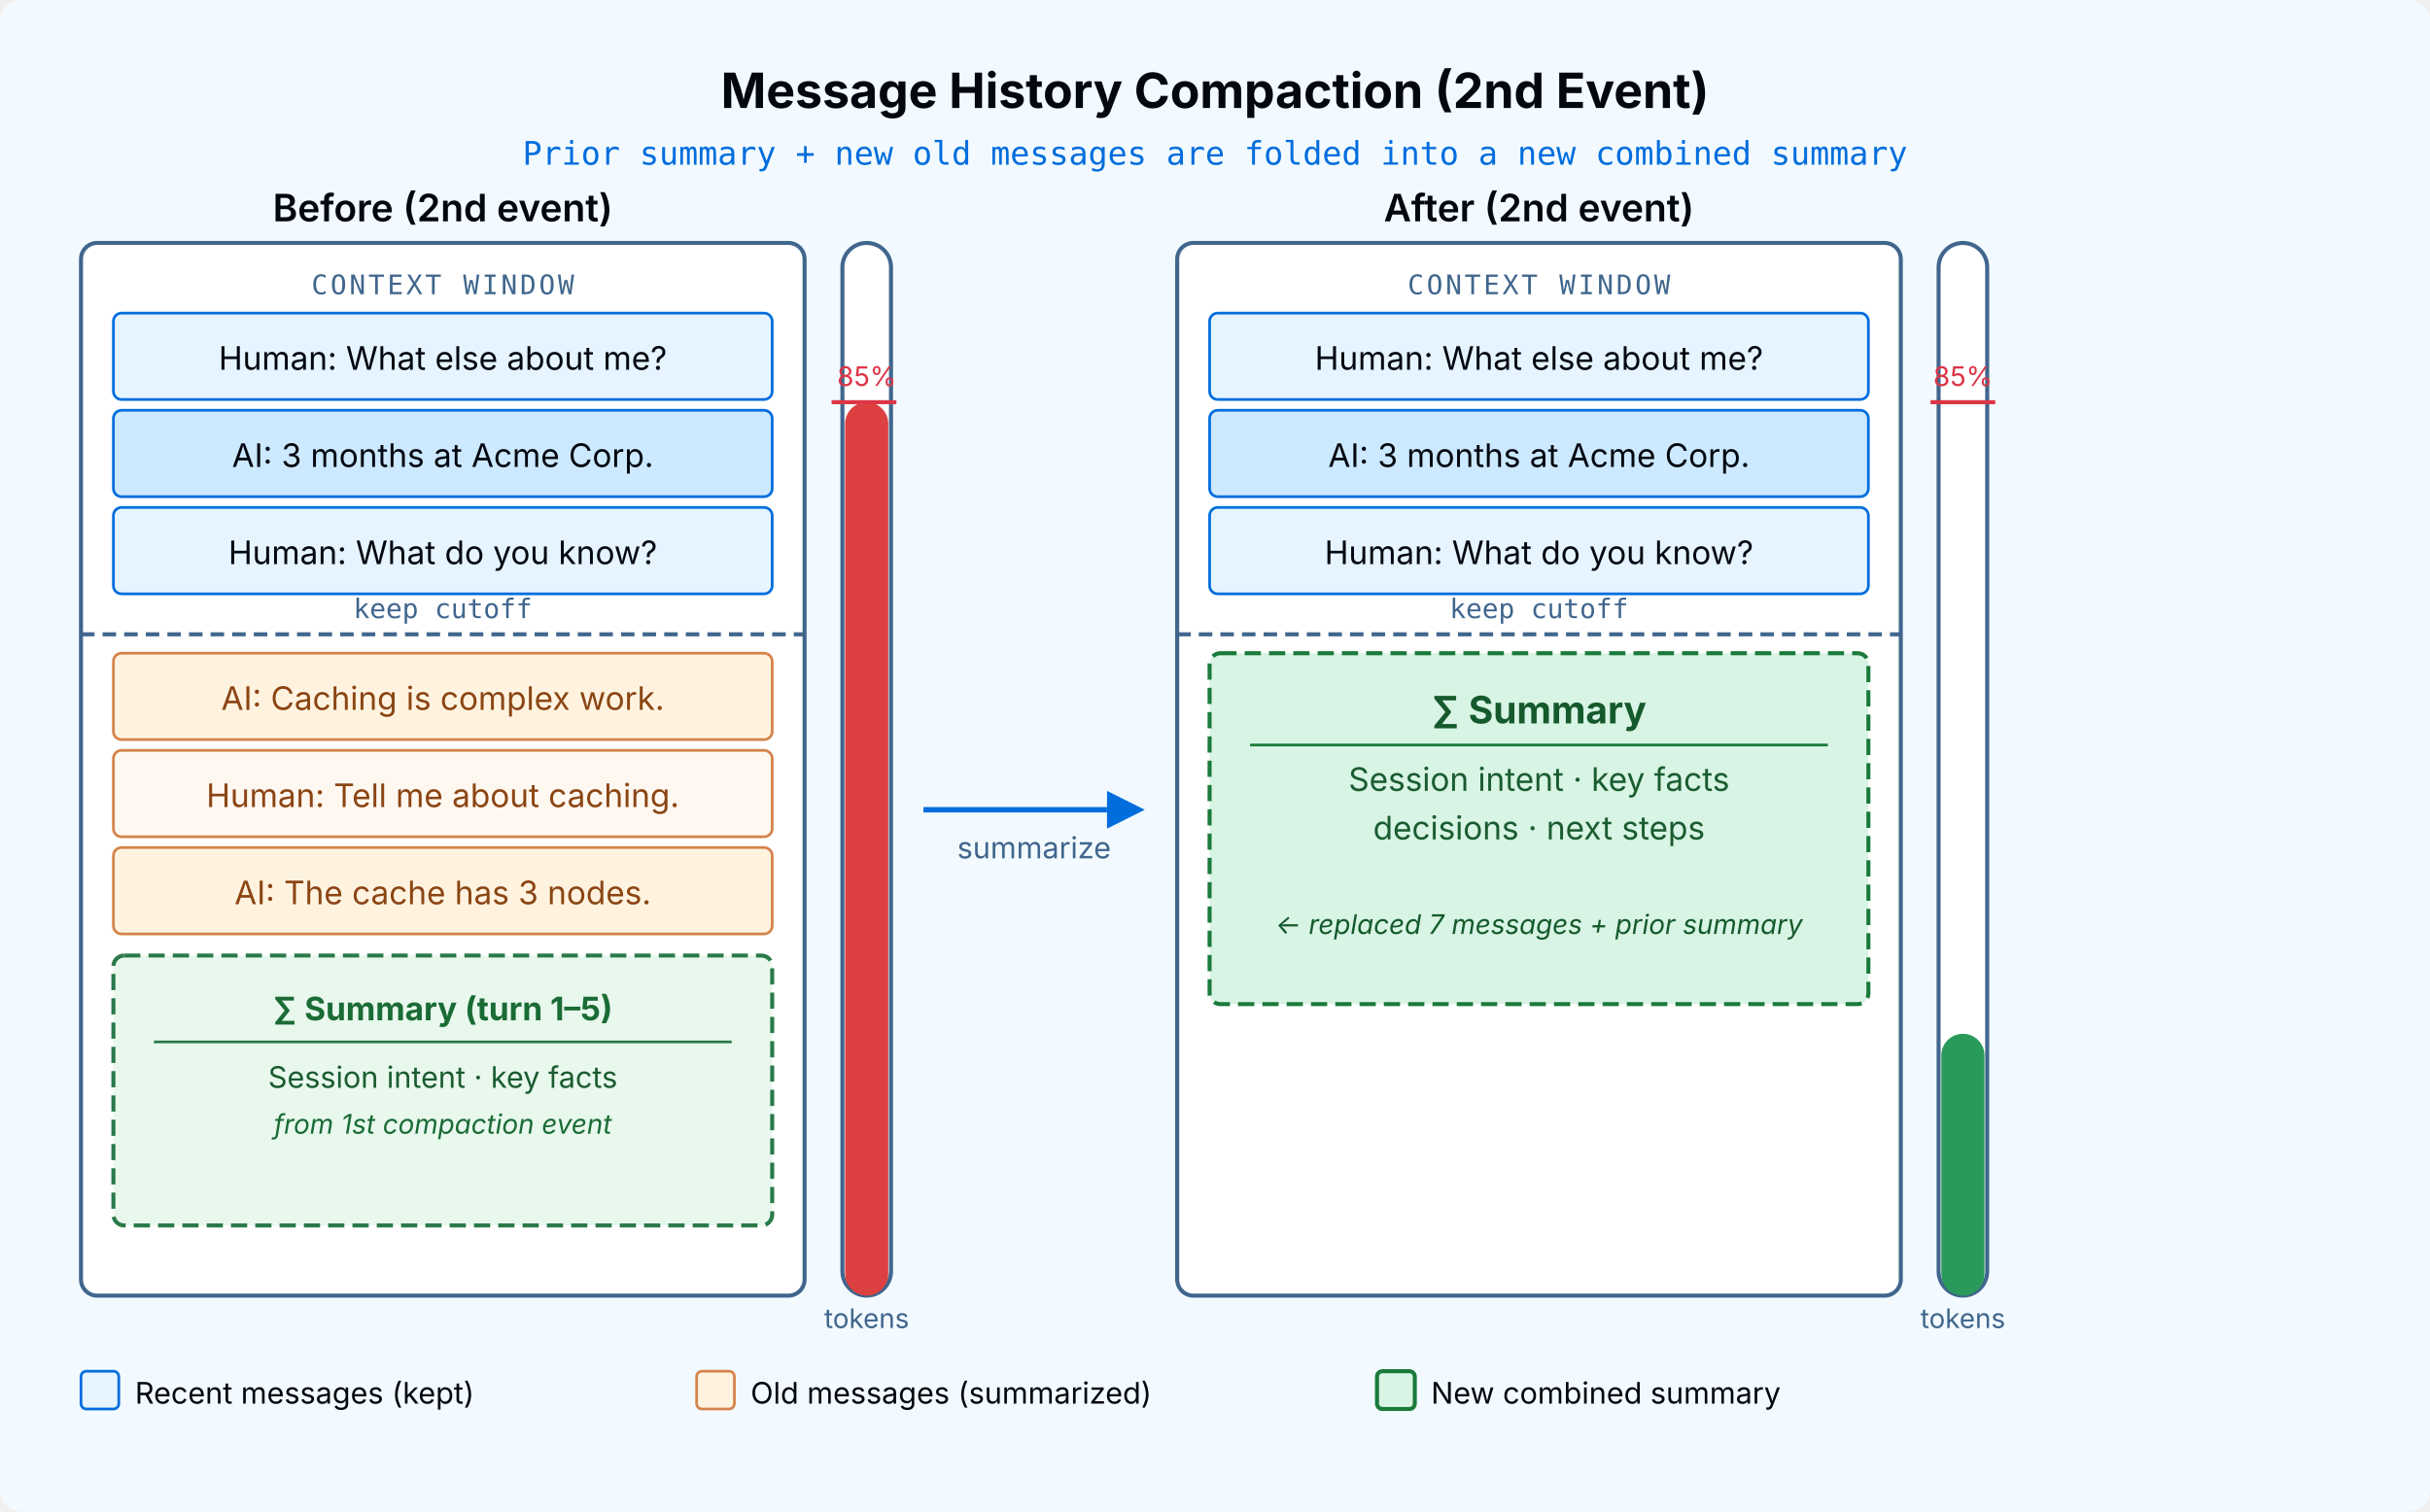
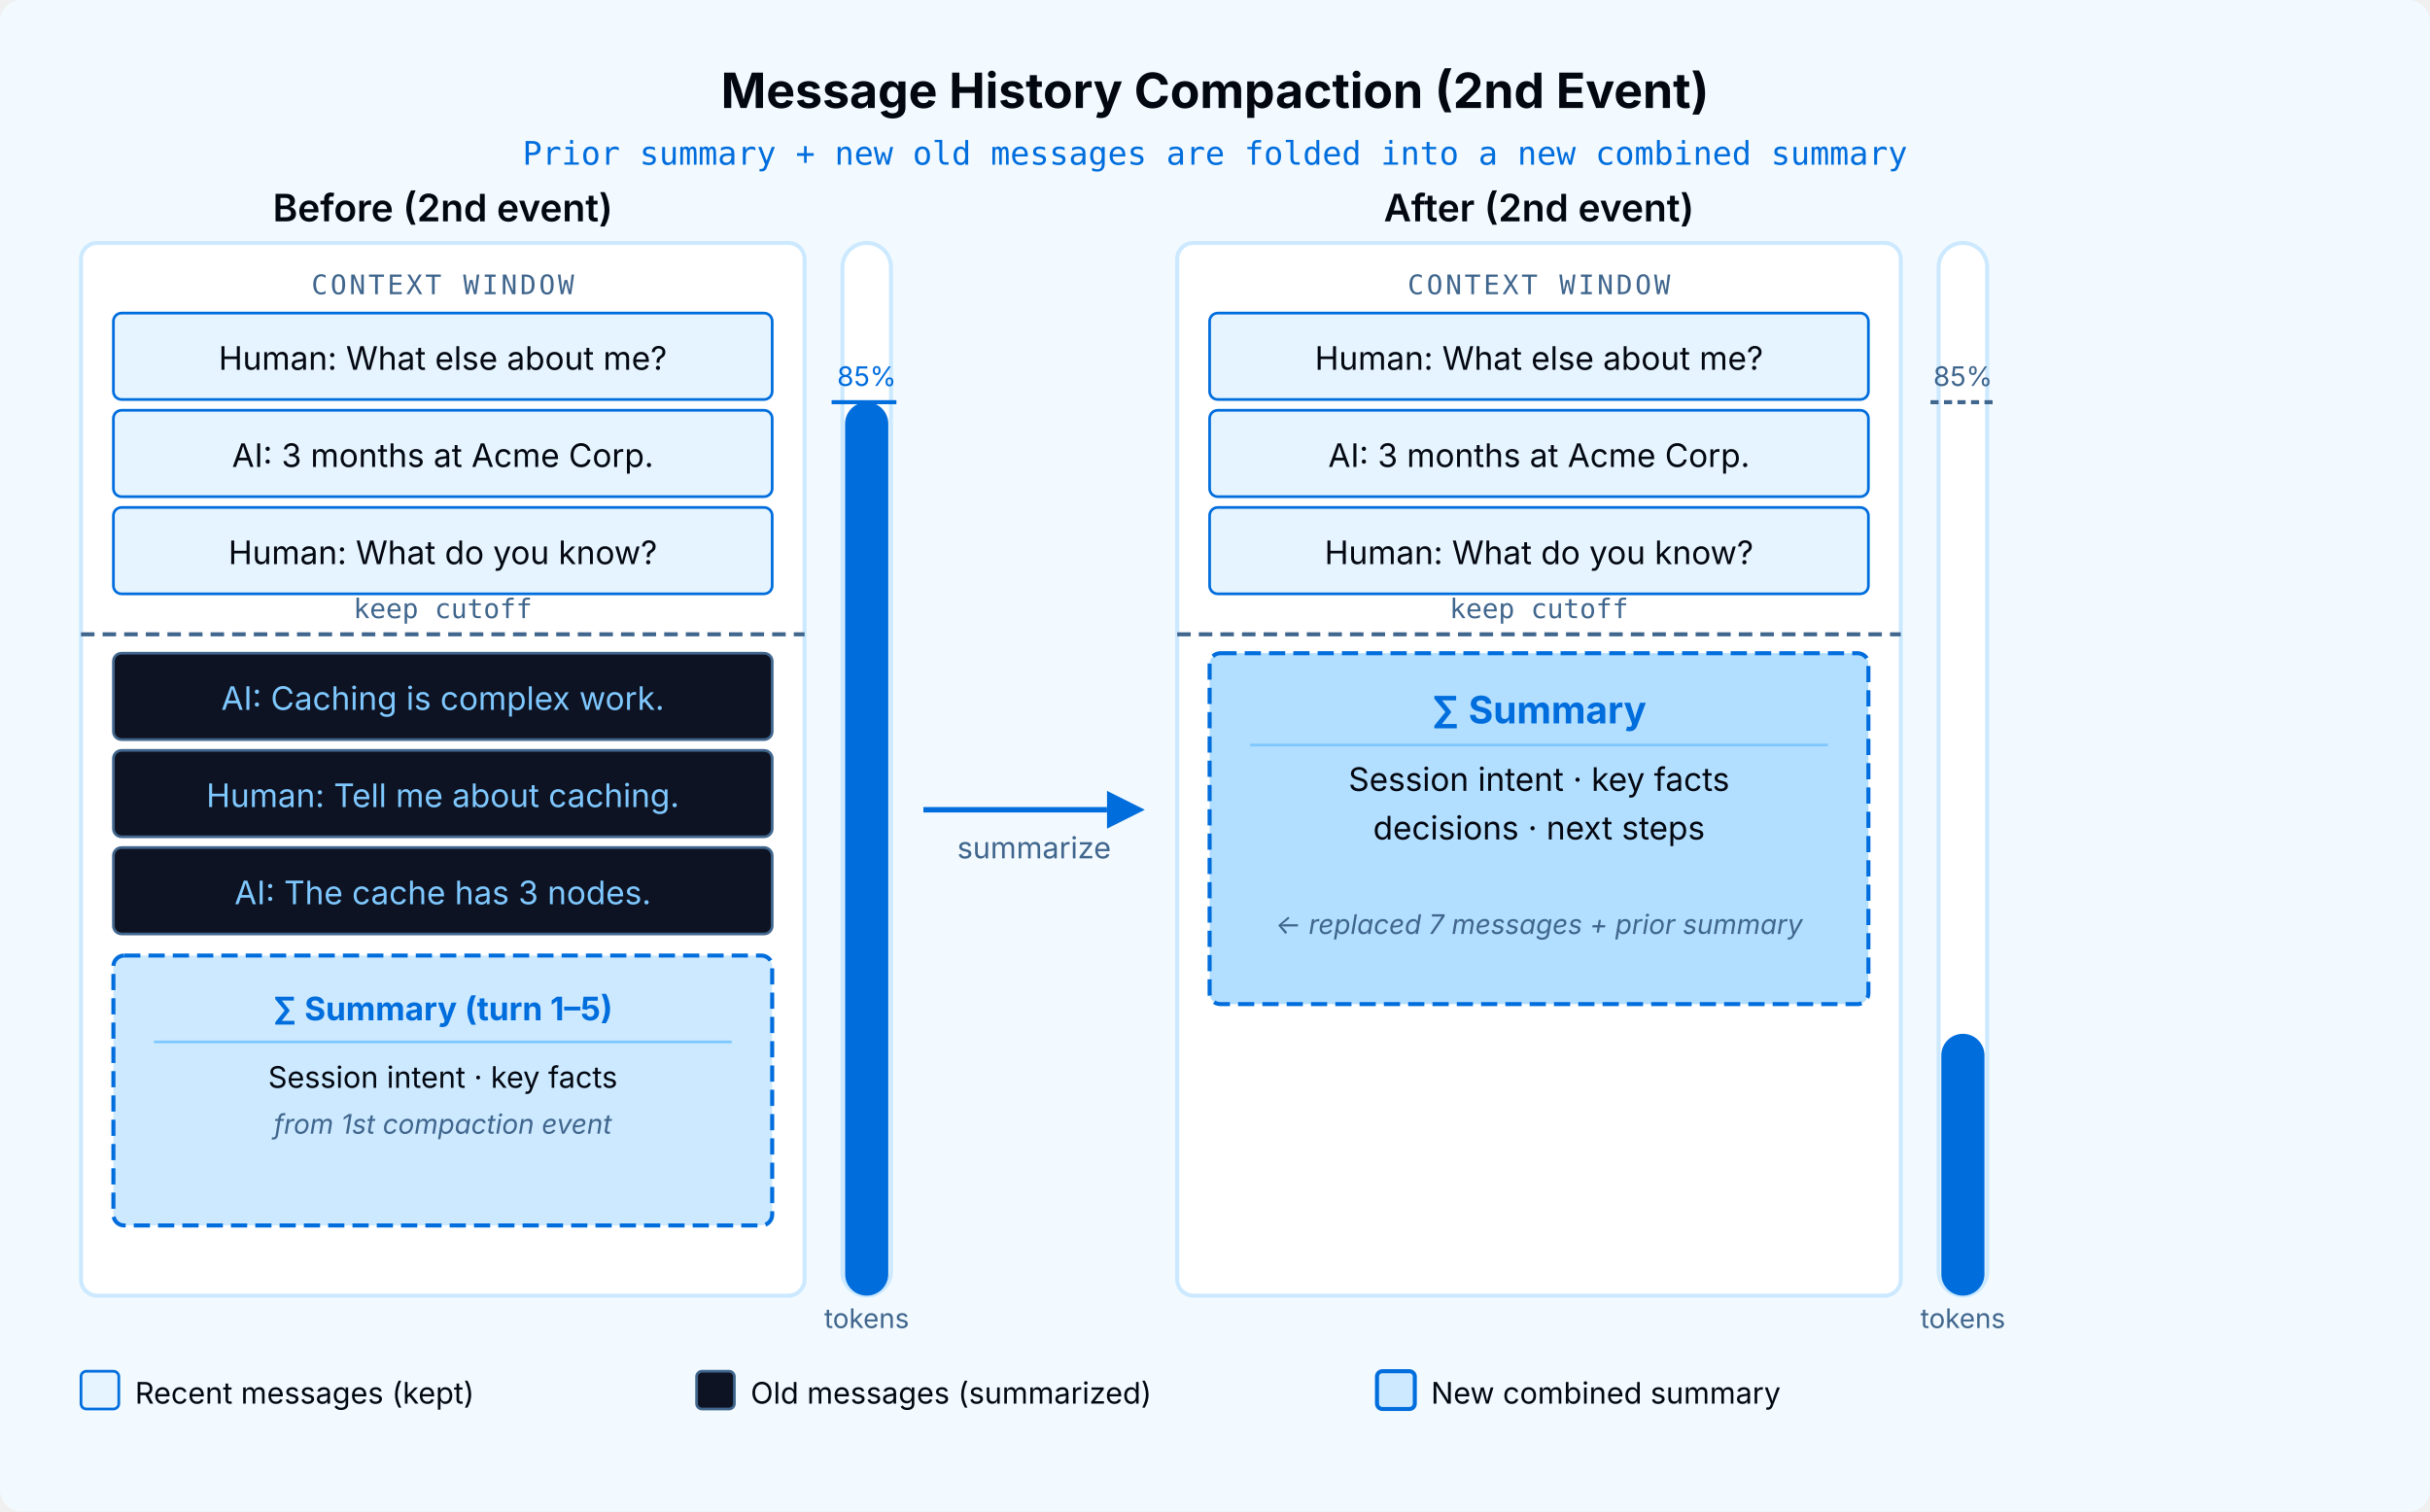
<svg xmlns="http://www.w3.org/2000/svg" width="900" height="560" font-family="'Inter', -apple-system, BlinkMacSystemFont, 'Segoe UI', sans-serif">
  <rect width="900" height="560" fill="#F2FAFF" rx="8" />
  <text x="450" y="40" text-anchor="middle" font-size="18" font-weight="700" fill="#030710">Message History Compaction (2nd Event)</text>
  <text x="450" y="61" text-anchor="middle" font-size="12" fill="#006DDD" font-family="'IBM Plex Mono', ui-monospace, SFMono-Regular, monospace">Prior summary + new old messages are folded into a new combined summary</text>
  <text x="164" y="82" text-anchor="middle" font-size="14" font-weight="600" fill="#030710">Before (2nd event)</text>
-   <rect x="30" y="90" width="268" height="390" rx="6" fill="#FFFFFF" stroke="#40668D" stroke-width="1.5" />
+   <rect x="30" y="90" width="268" height="390" rx="6" fill="#FFFFFF" stroke="#CCE9FF" stroke-width="1.5" />
  <text x="164" y="109" text-anchor="middle" font-size="10" fill="#40668D" font-family="'IBM Plex Mono', ui-monospace, SFMono-Regular, monospace" letter-spacing="1">CONTEXT WINDOW</text>
  <rect x="42" y="116" width="244" height="32" rx="3" fill="#E5F4FF" stroke="#006DDD" stroke-width="1" />
  <text x="164" y="137" text-anchor="middle" font-size="12" fill="#030710">Human: What else about me?</text>
-   <rect x="42" y="152" width="244" height="32" rx="3" fill="#CCE9FF" stroke="#006DDD" stroke-width="1" />
+   <rect x="42" y="152" width="244" height="32" rx="3" fill="#E5F4FF" stroke="#006DDD" stroke-width="1" />
  <text x="164" y="173" text-anchor="middle" font-size="12" fill="#030710">AI: 3 months at Acme Corp.</text>
  <rect x="42" y="188" width="244" height="32" rx="3" fill="#E5F4FF" stroke="#006DDD" stroke-width="1" />
  <text x="164" y="209" text-anchor="middle" font-size="12" fill="#030710">Human: What do you know?</text>
  <text x="164" y="229" text-anchor="middle" font-size="10" fill="#40668D" font-family="'IBM Plex Mono', ui-monospace, SFMono-Regular, monospace">keep cutoff</text>
  <line x1="30" y1="235" x2="298" y2="235" stroke="#40668D" stroke-width="1.5" stroke-dasharray="5,3" />
-   <rect x="42" y="242" width="244" height="32" rx="3" fill="#FFF3E0" stroke="#D4834A" stroke-width="1" />
-   <text x="164" y="263" text-anchor="middle" font-size="12" fill="#8B4513">AI: Caching is complex work.</text>
-   <rect x="42" y="278" width="244" height="32" rx="3" fill="#FFF8F0" stroke="#D4834A" stroke-width="1" />
-   <text x="164" y="299" text-anchor="middle" font-size="12" fill="#8B4513">Human: Tell me about caching.</text>
-   <rect x="42" y="314" width="244" height="32" rx="3" fill="#FFF3E0" stroke="#D4834A" stroke-width="1" />
-   <text x="164" y="335" text-anchor="middle" font-size="12" fill="#8B4513">AI: The cache has 3 nodes.</text>
-   <rect x="42" y="354" width="244" height="100" rx="4" fill="#E8F8ED" stroke="#2A7A4A" stroke-width="1.5" stroke-dasharray="6,3" />
-   <text x="164" y="378" text-anchor="middle" font-size="12" font-weight="700" fill="#1A6B35">∑ Summary (turn 1–5)</text>
-   <line x1="57" y1="386" x2="271" y2="386" stroke="#2A7A4A" stroke-width="1" />
-   <text x="164" y="403" text-anchor="middle" font-size="11" fill="#1A5C30">Session intent · key facts</text>
-   <text x="164" y="420" text-anchor="middle" font-size="10" font-style="italic" fill="#1A6B35">from 1st compaction event</text>
-   <rect x="312" y="90" width="18" height="390" rx="9" fill="#FFFFFF" stroke="#40668D" stroke-width="1.5" />
-   <rect x="313" y="149" width="16" height="331" rx="8" fill="#DC4040" />
-   <line x1="308" y1="149" x2="332" y2="149" stroke="#DC3545" stroke-width="1.5" />
-   <text x="321" y="143" text-anchor="middle" font-size="10" fill="#DC3545">85%</text>
+   <rect x="42" y="242" width="244" height="32" rx="3" fill="#0D1322" stroke="#40668D" stroke-width="1" />
+   <text x="164" y="263" text-anchor="middle" font-size="12" fill="#7FC8FF">AI: Caching is complex work.</text>
+   <rect x="42" y="278" width="244" height="32" rx="3" fill="#0D1322" stroke="#40668D" stroke-width="1" />
+   <text x="164" y="299" text-anchor="middle" font-size="12" fill="#7FC8FF">Human: Tell me about caching.</text>
+   <rect x="42" y="314" width="244" height="32" rx="3" fill="#0D1322" stroke="#40668D" stroke-width="1" />
+   <text x="164" y="335" text-anchor="middle" font-size="12" fill="#7FC8FF">AI: The cache has 3 nodes.</text>
+   <rect x="42" y="354" width="244" height="100" rx="4" fill="#CCE9FF" stroke="#006DDD" stroke-width="1.5" stroke-dasharray="6,3" />
+   <text x="164" y="378" text-anchor="middle" font-size="12" font-weight="700" fill="#006DDD">∑ Summary (turn 1–5)</text>
+   <line x1="57" y1="386" x2="271" y2="386" stroke="#7FC8FF" stroke-width="1" />
+   <text x="164" y="403" text-anchor="middle" font-size="11" fill="#030710">Session intent · key facts</text>
+   <text x="164" y="420" text-anchor="middle" font-size="10" font-style="italic" fill="#40668D">from 1st compaction event</text>
+   <rect x="312" y="90" width="18" height="390" rx="9" fill="#FFFFFF" stroke="#CCE9FF" stroke-width="1.5" />
+   <rect x="313" y="149" width="16" height="331" rx="8" fill="#006DDD" />
+   <line x1="308" y1="149" x2="332" y2="149" stroke="#006DDD" stroke-width="1.5" />
+   <text x="321" y="143" text-anchor="middle" font-size="10" fill="#006DDD">85%</text>
  <text x="321" y="492" text-anchor="middle" font-size="10" fill="#40668D">tokens</text>
  <line x1="342" y1="300" x2="410" y2="300" stroke="#006DDD" stroke-width="2" />
  <polygon points="410,293 424,300 410,307" fill="#006DDD" />
  <text x="383" y="318" text-anchor="middle" font-size="11" fill="#40668D">summarize</text>
  <text x="570" y="82" text-anchor="middle" font-size="14" font-weight="600" fill="#030710">After (2nd event)</text>
-   <rect x="436" y="90" width="268" height="390" rx="6" fill="#FFFFFF" stroke="#40668D" stroke-width="1.5" />
+   <rect x="436" y="90" width="268" height="390" rx="6" fill="#FFFFFF" stroke="#CCE9FF" stroke-width="1.5" />
  <text x="570" y="109" text-anchor="middle" font-size="10" fill="#40668D" font-family="'IBM Plex Mono', ui-monospace, SFMono-Regular, monospace" letter-spacing="1">CONTEXT WINDOW</text>
  <rect x="448" y="116" width="244" height="32" rx="3" fill="#E5F4FF" stroke="#006DDD" stroke-width="1" />
  <text x="570" y="137" text-anchor="middle" font-size="12" fill="#030710">Human: What else about me?</text>
-   <rect x="448" y="152" width="244" height="32" rx="3" fill="#CCE9FF" stroke="#006DDD" stroke-width="1" />
+   <rect x="448" y="152" width="244" height="32" rx="3" fill="#E5F4FF" stroke="#006DDD" stroke-width="1" />
  <text x="570" y="173" text-anchor="middle" font-size="12" fill="#030710">AI: 3 months at Acme Corp.</text>
  <rect x="448" y="188" width="244" height="32" rx="3" fill="#E5F4FF" stroke="#006DDD" stroke-width="1" />
  <text x="570" y="209" text-anchor="middle" font-size="12" fill="#030710">Human: What do you know?</text>
  <text x="570" y="229" text-anchor="middle" font-size="10" fill="#40668D" font-family="'IBM Plex Mono', ui-monospace, SFMono-Regular, monospace">keep cutoff</text>
  <line x1="436" y1="235" x2="704" y2="235" stroke="#40668D" stroke-width="1.5" stroke-dasharray="5,3" />
-   <rect x="448" y="242" width="244" height="130" rx="4" fill="#D8F4E4" stroke="#1A7A3A" stroke-width="1.5" stroke-dasharray="6,3" />
-   <text x="570" y="268" text-anchor="middle" font-size="14" font-weight="700" fill="#155A2C">∑ Summary</text>
-   <line x1="463" y1="276" x2="677" y2="276" stroke="#1A7A3A" stroke-width="1" />
-   <text x="570" y="293" text-anchor="middle" font-size="12" fill="#1A5C30">Session intent · key facts</text>
-   <text x="570" y="311" text-anchor="middle" font-size="12" fill="#1A5C30">decisions · next steps</text>
-   <text x="570" y="346" text-anchor="middle" font-size="10" font-style="italic" fill="#155A2C">← replaced 7 messages + prior summary</text>
-   <rect x="718" y="90" width="18" height="390" rx="9" fill="#FFFFFF" stroke="#40668D" stroke-width="1.5" />
-   <rect x="719" y="383" width="16" height="97" rx="8" fill="#2A9A5A" />
-   <line x1="715" y1="149" x2="739" y2="149" stroke="#DC3545" stroke-width="1.5" />
-   <text x="727" y="143" text-anchor="middle" font-size="10" fill="#DC3545">85%</text>
+   <rect x="448" y="242" width="244" height="130" rx="4" fill="#B2DEFF" stroke="#006DDD" stroke-width="1.5" stroke-dasharray="6,3" />
+   <text x="570" y="268" text-anchor="middle" font-size="14" font-weight="700" fill="#006DDD">∑ Summary</text>
+   <line x1="463" y1="276" x2="677" y2="276" stroke="#7FC8FF" stroke-width="1" />
+   <text x="570" y="293" text-anchor="middle" font-size="12" fill="#030710">Session intent · key facts</text>
+   <text x="570" y="311" text-anchor="middle" font-size="12" fill="#030710">decisions · next steps</text>
+   <text x="570" y="346" text-anchor="middle" font-size="10" font-style="italic" fill="#40668D">← replaced 7 messages + prior summary</text>
+   <rect x="718" y="90" width="18" height="390" rx="9" fill="#FFFFFF" stroke="#CCE9FF" stroke-width="1.5" />
+   <rect x="719" y="383" width="16" height="97" rx="8" fill="#006DDD" />
+   <line x1="715" y1="149" x2="739" y2="149" stroke="#40668D" stroke-width="1.5" stroke-dasharray="3,2" />
+   <text x="727" y="143" text-anchor="middle" font-size="10" fill="#40668D">85%</text>
  <text x="727" y="492" text-anchor="middle" font-size="10" fill="#40668D">tokens</text>
  <rect x="30" y="508" width="14" height="14" rx="2" fill="#E5F4FF" stroke="#006DDD" stroke-width="1" />
  <text x="50" y="520" font-size="11" fill="#030710">Recent messages (kept)</text>
-   <rect x="258" y="508" width="14" height="14" rx="2" fill="#FFF3E0" stroke="#D4834A" stroke-width="1" />
+   <rect x="258" y="508" width="14" height="14" rx="2" fill="#0D1322" stroke="#40668D" stroke-width="1" />
  <text x="278" y="520" font-size="11" fill="#030710">Old messages (summarized)</text>
-   <rect x="510" y="508" width="14" height="14" rx="2" fill="#D8F4E4" stroke="#1A7A3A" stroke-width="1.5" />
+   <rect x="510" y="508" width="14" height="14" rx="2" fill="#CCE9FF" stroke="#006DDD" stroke-width="1.5" />
  <text x="530" y="520" font-size="11" fill="#030710">New combined summary</text>
</svg>
